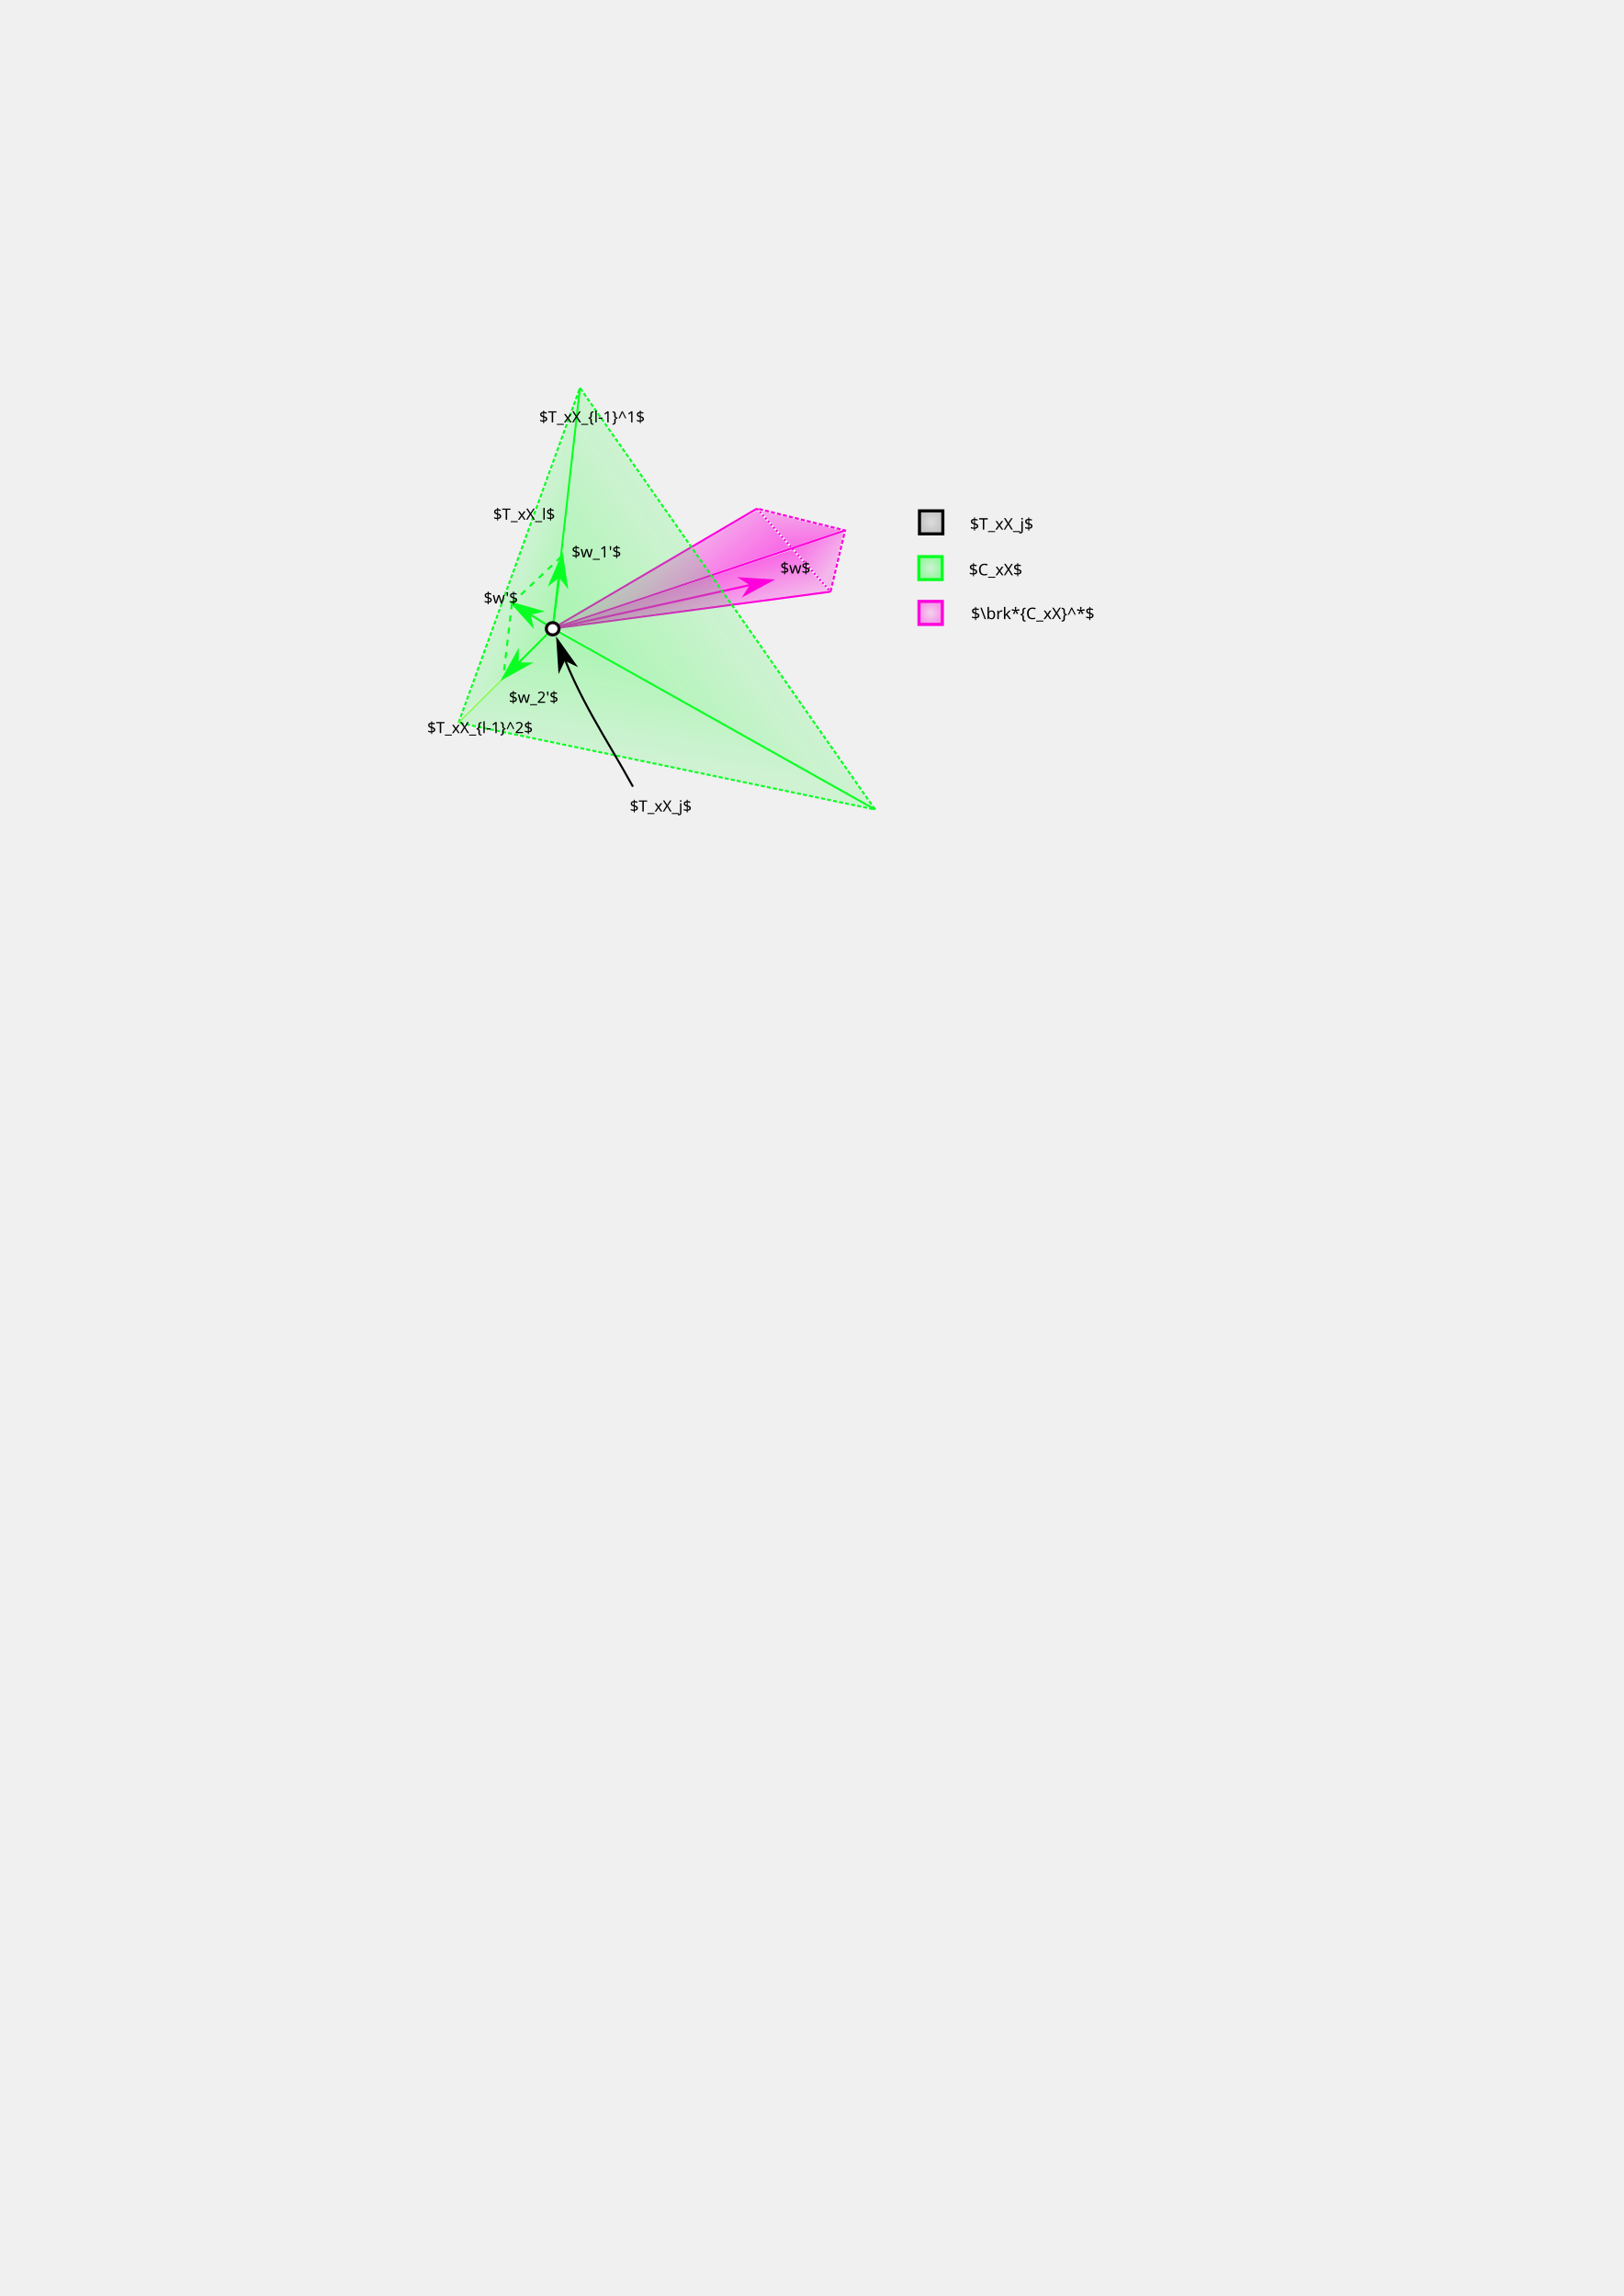
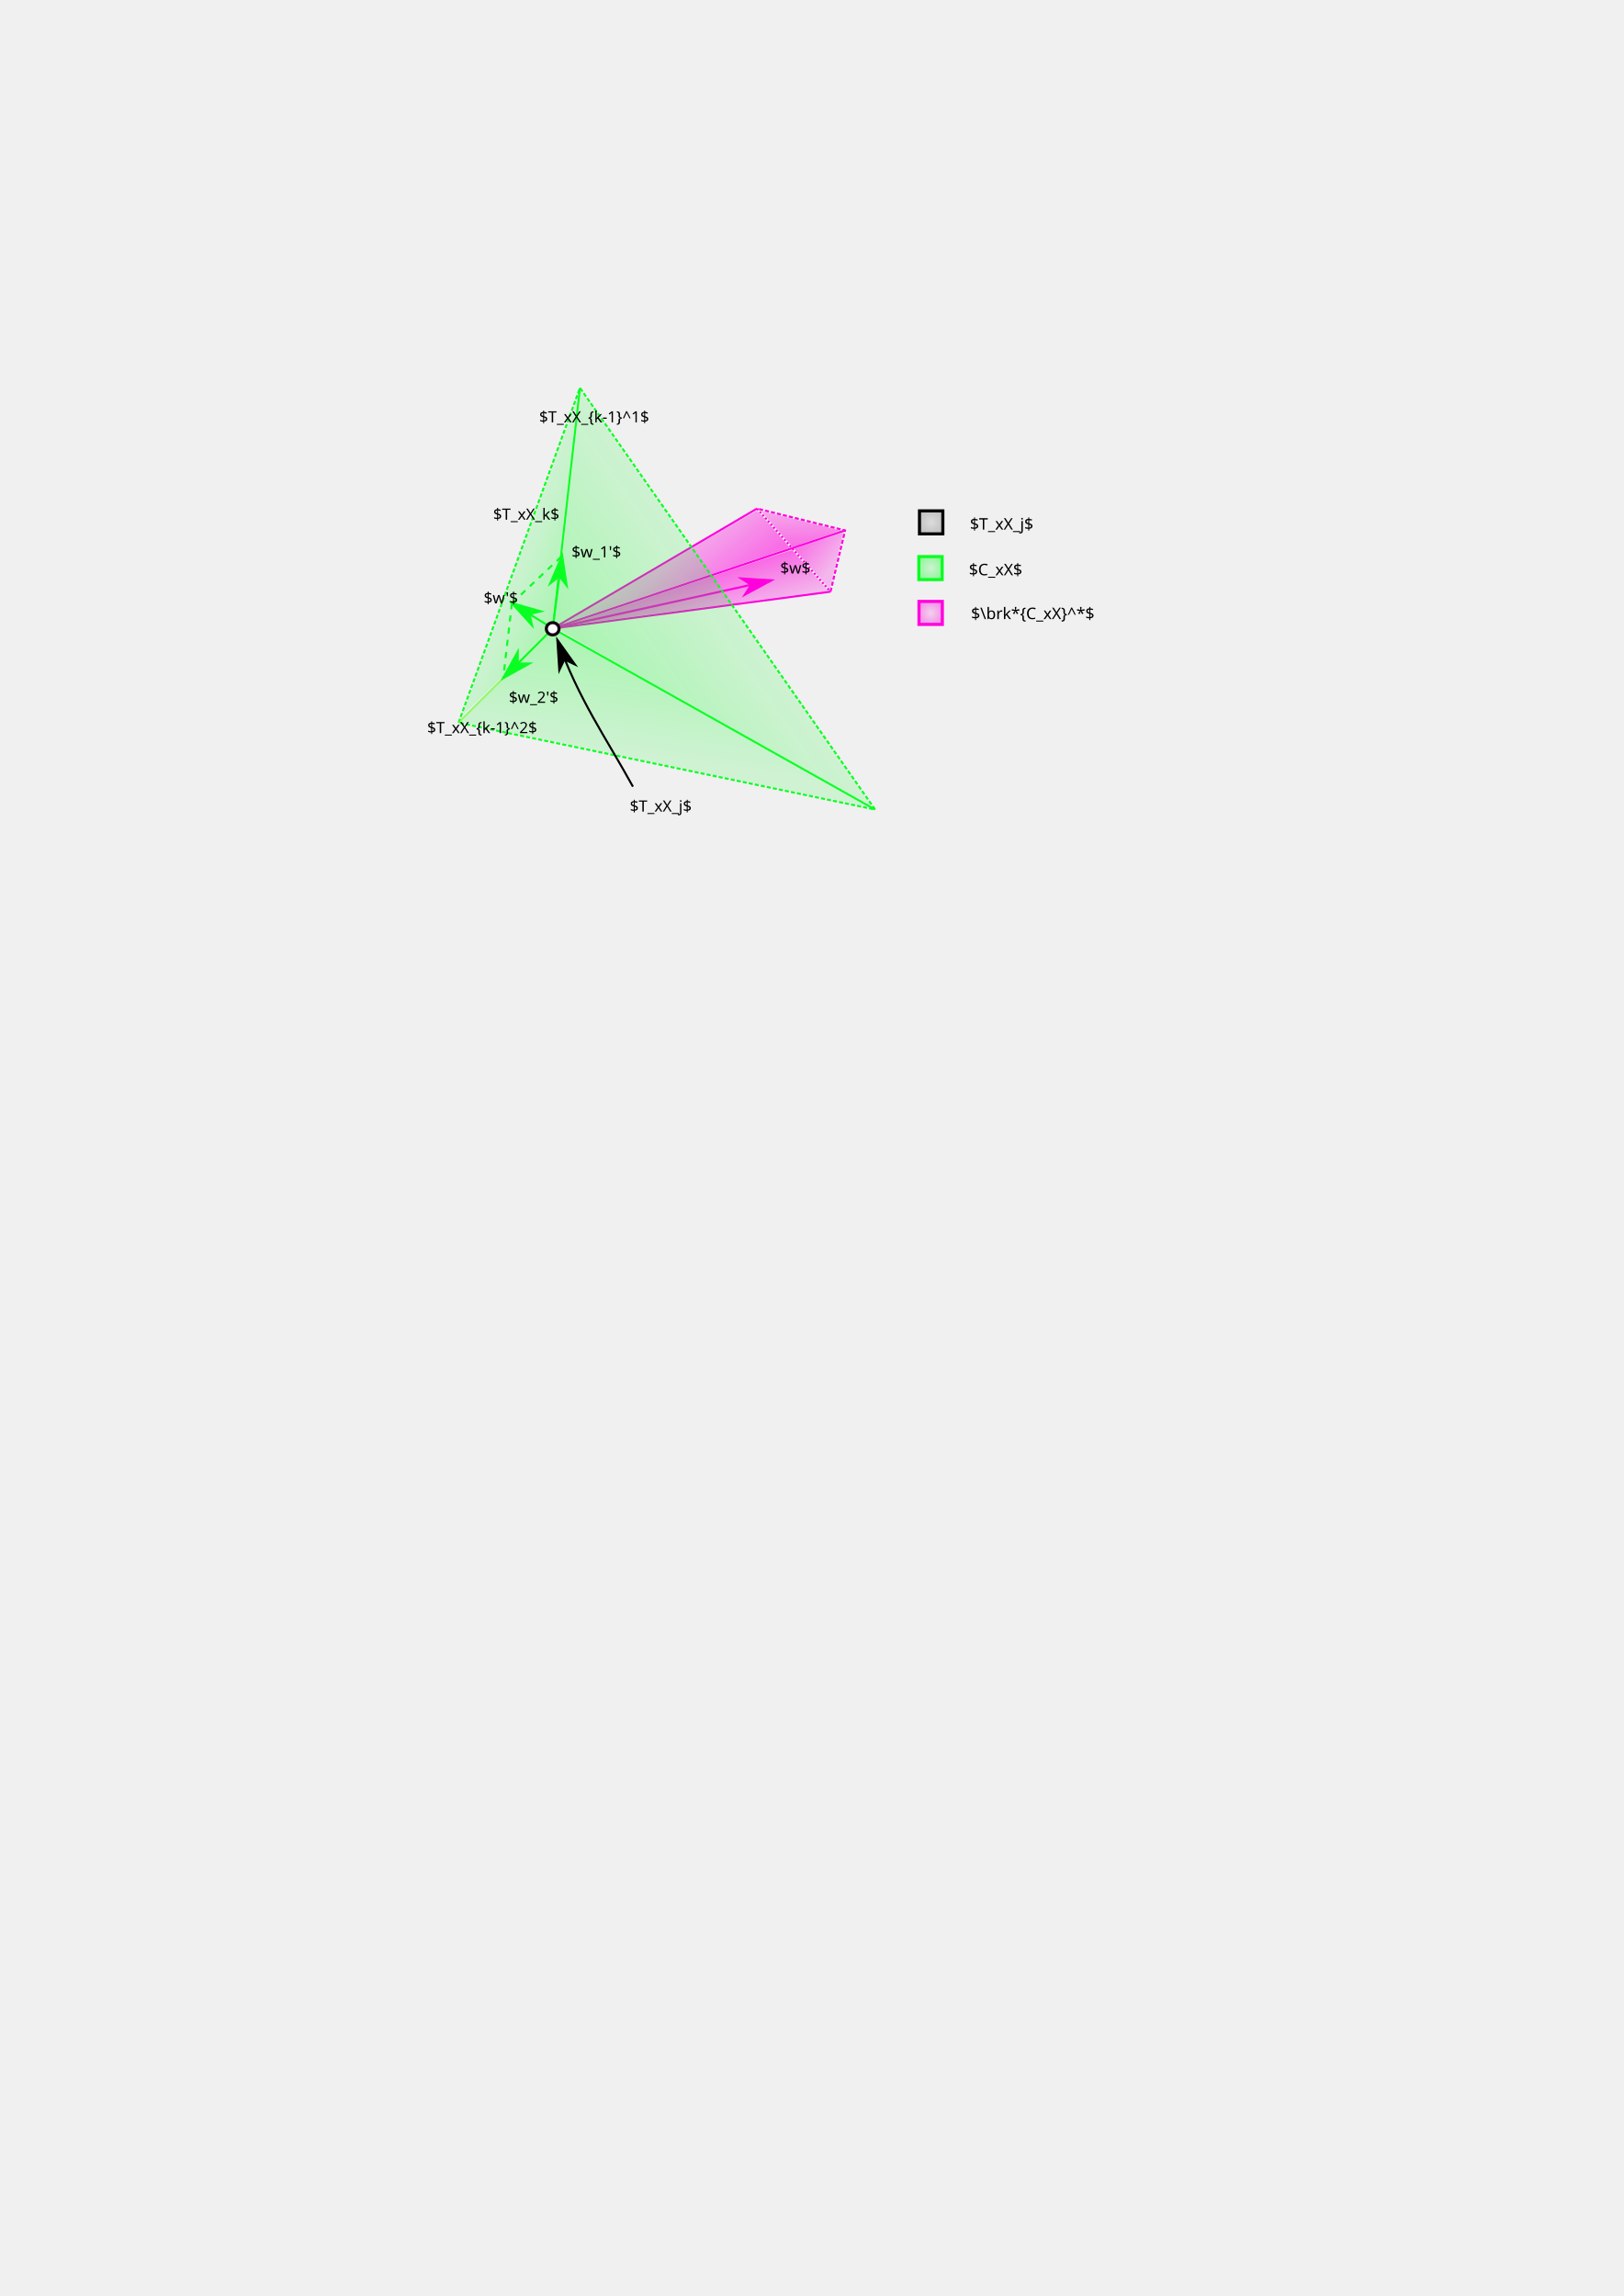
<svg xmlns="http://www.w3.org/2000/svg" xmlns:xlink="http://www.w3.org/1999/xlink" width="210mm" height="297mm" viewBox="0 0 210 297" version="1.1" id="svg1030">
  <defs id="defs1024">
    <linearGradient id="linearGradient2880">
      <stop style="stop-color:#ff00dc;stop-opacity:0.537" offset="0" id="stop2876" />
      <stop style="stop-color:#ff00de;stop-opacity:0.239" offset="1" id="stop2878" />
    </linearGradient>
    <linearGradient id="linearGradient2874">
      <stop style="stop-color:#ff00dc;stop-opacity:0.545" offset="0" id="stop2870" />
      <stop style="stop-color:#ff00de;stop-opacity:0.239" offset="1" id="stop2872" />
    </linearGradient>
    <linearGradient id="linearGradient2862">
      <stop style="stop-color:#ff00dd;stop-opacity:0.585" offset="0" id="stop2858" />
      <stop style="stop-color:#ff00dd;stop-opacity:0.239" offset="1" id="stop2860" />
    </linearGradient>
    <linearGradient id="linearGradient2856">
      <stop id="stop2852" offset="0" style="stop-color:#0aff21;stop-opacity:0.302" />
      <stop id="stop2854" offset="1" style="stop-color:#07ff22;stop-opacity:0.145" />
    </linearGradient>
    <linearGradient id="linearGradient2850">
      <stop style="stop-color:#09ff22;stop-opacity:0.309" offset="0" id="stop2846" />
      <stop style="stop-color:#09ff22;stop-opacity:0.144" offset="1" id="stop2848" />
    </linearGradient>
    <linearGradient id="linearGradient1225">
      <stop id="stop1221" offset="0" style="stop-color:#ff00de;stop-opacity:0.541" />
      <stop id="stop1223" offset="1" style="stop-color:#ff00de;stop-opacity:0.239" />
    </linearGradient>
    <marker style="overflow:visible;" id="marker1364" refX="0.0" refY="0.0" orient="auto">
      <path transform="scale(0.8) rotate(180) translate(12.5,0)" style="fill-rule:evenodd;stroke:#09ff22;stroke-width:1pt;stroke-opacity:1;fill:#09ff22;fill-opacity:1" d="M 0.0,0.0 L 5.0,-5.0 L -12.5,0.0 L 5.0,5.0 L 0.0,0.0 z " id="path1362" />
    </marker>
    <linearGradient id="linearGradient1264">
      <stop style="stop-color:#0aff21;stop-opacity:0.302" offset="0" id="stop1260" />
      <stop style="stop-color:#07ff22;stop-opacity:0.145" offset="1" id="stop1262" />
    </linearGradient>
    <marker style="overflow:visible" id="marker3618" refX="0.0" refY="0.0" orient="auto">
      <path transform="scale(0.8) translate(12.5,0)" style="fill-rule:evenodd;stroke:#09ff22;stroke-width:1pt;stroke-opacity:1;fill:#09ff22;fill-opacity:1" d="M 0.0,0.0 L 5.0,-5.0 L -12.5,0.0 L 5.0,5.0 L 0.0,0.0 z " id="path3616" />
    </marker>
    <marker style="overflow:visible" id="marker3500" refX="0.0" refY="0.0" orient="auto">
      <path transform="scale(0.8) translate(12.5,0)" style="fill-rule:evenodd;stroke:#000000;stroke-width:1pt;stroke-opacity:1;fill:#000000;fill-opacity:1" d="M 0.0,0.0 L 5.0,-5.0 L -12.5,0.0 L 5.0,5.0 L 0.0,0.0 z " id="path3498" />
    </marker>
    <marker style="overflow:visible" id="marker3388" refX="0.0" refY="0.0" orient="auto">
      <path transform="scale(0.8) translate(12.5,0)" style="fill-rule:evenodd;stroke:#000000;stroke-width:1pt;stroke-opacity:1;fill:#000000;fill-opacity:1" d="M 0.0,0.0 L 5.0,-5.0 L -12.5,0.0 L 5.0,5.0 L 0.0,0.0 z " id="path3386" />
    </marker>
    <marker orient="auto" refY="0.0" refX="0.0" id="marker3172" style="overflow:visible;">
      <path id="path3170" d="M 0.0,0.0 L 5.0,-5.0 L -12.5,0.0 L 5.0,5.0 L 0.0,0.0 z " style="fill-rule:evenodd;stroke:#ff00dd;stroke-width:1pt;stroke-opacity:1;fill:#ff00dd;fill-opacity:1" transform="scale(0.8) rotate(180) translate(12.5,0)" />
    </marker>
    <marker orient="auto" refY="0.0" refX="0.0" id="marker3078" style="overflow:visible;">
      <path id="path3076" d="M 0.0,0.0 L 5.0,-5.0 L -12.5,0.0 L 5.0,5.0 L 0.0,0.0 z " style="fill-rule:evenodd;stroke:#09ff22;stroke-width:1pt;stroke-opacity:1;fill:#09ff22;fill-opacity:1" transform="scale(0.8) rotate(180) translate(12.5,0)" />
    </marker>
    <marker orient="auto" refY="0.0" refX="0.0" id="marker2990" style="overflow:visible;">
      <path id="path2988" d="M 0.0,0.0 L 5.0,-5.0 L -12.5,0.0 L 5.0,5.0 L 0.0,0.0 z " style="fill-rule:evenodd;stroke:#000000;stroke-width:1pt;stroke-opacity:1;fill:#000000;fill-opacity:1" transform="scale(0.8) rotate(180) translate(12.5,0)" />
    </marker>
    <marker orient="auto" refY="0.0" refX="0.0" id="marker2908" style="overflow:visible;">
      <path id="path2906" d="M 0.0,0.0 L 5.0,-5.0 L -12.5,0.0 L 5.0,5.0 L 0.0,0.0 z " style="fill-rule:evenodd;stroke:#000000;stroke-width:1pt;stroke-opacity:1;fill:#000000;fill-opacity:1" transform="scale(0.8) rotate(180) translate(12.5,0)" />
    </marker>
    <marker style="overflow:visible;" id="marker2384" refX="0.0" refY="0.0" orient="auto">
      <path transform="scale(0.8) rotate(180) translate(12.5,0)" style="fill-rule:evenodd;stroke:#000000;stroke-width:1pt;stroke-opacity:1;fill:#000000;fill-opacity:1" d="M 0.0,0.0 L 5.0,-5.0 L -12.5,0.0 L 5.0,5.0 L 0.0,0.0 z " id="path2382" />
    </marker>
    <marker style="overflow:visible;" id="marker2314" refX="0.0" refY="0.0" orient="auto">
      <path transform="scale(0.8) rotate(180) translate(12.5,0)" style="fill-rule:evenodd;stroke:#000000;stroke-width:1pt;stroke-opacity:1;fill:#000000;fill-opacity:1" d="M 0.0,0.0 L 5.0,-5.0 L -12.5,0.0 L 5.0,5.0 L 0.0,0.0 z " id="path2312" />
    </marker>
    <marker style="overflow:visible;" id="marker2250" refX="0.0" refY="0.0" orient="auto">
      <path transform="scale(0.8) rotate(180) translate(12.5,0)" style="fill-rule:evenodd;stroke:#000000;stroke-width:1pt;stroke-opacity:1;fill:#000000;fill-opacity:1" d="M 0.0,0.0 L 5.0,-5.0 L -12.5,0.0 L 5.0,5.0 L 0.0,0.0 z " id="path2248" />
    </marker>
    <marker style="overflow:visible;" id="marker2192" refX="0.0" refY="0.0" orient="auto">
      <path transform="scale(0.8) rotate(180) translate(12.5,0)" style="fill-rule:evenodd;stroke:#000000;stroke-width:1pt;stroke-opacity:1;fill:#000000;fill-opacity:1" d="M 0.0,0.0 L 5.0,-5.0 L -12.5,0.0 L 5.0,5.0 L 0.0,0.0 z " id="path2190" />
    </marker>
    <marker style="overflow:visible;" id="marker2140" refX="0.0" refY="0.0" orient="auto">
      <path transform="scale(0.8) rotate(180) translate(12.5,0)" style="fill-rule:evenodd;stroke:#000000;stroke-width:1pt;stroke-opacity:1;fill:#000000;fill-opacity:1" d="M 0.0,0.0 L 5.0,-5.0 L -12.5,0.0 L 5.0,5.0 L 0.0,0.0 z " id="path2138" />
    </marker>
    <marker style="overflow:visible;" id="marker2094" refX="0.0" refY="0.0" orient="auto">
      <path transform="scale(0.8) rotate(180) translate(12.5,0)" style="fill-rule:evenodd;stroke:#000000;stroke-width:1pt;stroke-opacity:1;fill:#000000;fill-opacity:1" d="M 0.0,0.0 L 5.0,-5.0 L -12.5,0.0 L 5.0,5.0 L 0.0,0.0 z " id="path2092" />
    </marker>
    <marker style="overflow:visible;" id="marker2054" refX="0.0" refY="0.0" orient="auto">
      <path transform="scale(0.8) rotate(180) translate(12.5,0)" style="fill-rule:evenodd;stroke:#000000;stroke-width:1pt;stroke-opacity:1;fill:#000000;fill-opacity:1" d="M 0.0,0.0 L 5.0,-5.0 L -12.5,0.0 L 5.0,5.0 L 0.0,0.0 z " id="path2052" />
    </marker>
    <marker style="overflow:visible;" id="marker2020" refX="0.0" refY="0.0" orient="auto">
      <path transform="scale(0.8) rotate(180) translate(12.5,0)" style="fill-rule:evenodd;stroke:#000000;stroke-width:1pt;stroke-opacity:1;fill:#000000;fill-opacity:1" d="M 0.0,0.0 L 5.0,-5.0 L -12.5,0.0 L 5.0,5.0 L 0.0,0.0 z " id="path2018" />
    </marker>
    <marker style="overflow:visible;" id="marker1992" refX="0.0" refY="0.0" orient="auto">
      <path transform="scale(0.8) rotate(180) translate(12.5,0)" style="fill-rule:evenodd;stroke:#000000;stroke-width:1pt;stroke-opacity:1;fill:#000000;fill-opacity:1" d="M 0.0,0.0 L 5.0,-5.0 L -12.5,0.0 L 5.0,5.0 L 0.0,0.0 z " id="path1990" />
    </marker>
    <marker style="overflow:visible;" id="marker1970" refX="0.0" refY="0.0" orient="auto">
      <path transform="scale(0.8) rotate(180) translate(12.5,0)" style="fill-rule:evenodd;stroke:#000000;stroke-width:1pt;stroke-opacity:1;fill:#000000;fill-opacity:1" d="M 0.0,0.0 L 5.0,-5.0 L -12.5,0.0 L 5.0,5.0 L 0.0,0.0 z " id="path1968" />
    </marker>
    <linearGradient xlink:href="#linearGradient2850" id="linearGradient1266" x1="294.639" y1="270.738" x2="384.105" y2="208.625" gradientUnits="userSpaceOnUse" gradientTransform="matrix(0.1894677,0,0,0.1894677,15.73348,29.93961)" />
    <linearGradient xlink:href="#linearGradient2856" id="linearGradient1278" x1="294.385" y1="271.894" x2="283.847" y2="346.606" gradientUnits="userSpaceOnUse" gradientTransform="matrix(0.1894677,0,0,0.1894677,15.73348,29.93961)" />
    <linearGradient xlink:href="#linearGradient1264" id="linearGradient1286" x1="294.639" y1="270.738" x2="258.371" y2="257.112" gradientUnits="userSpaceOnUse" gradientTransform="matrix(0.1894677,0,0,0.1894677,15.73348,29.93961)" />
    <linearGradient xlink:href="#linearGradient2874" id="linearGradient1208" x1="389.441" y1="266.085" x2="405.774" y2="278.712" gradientUnits="userSpaceOnUse" />
    <linearGradient xlink:href="#linearGradient2880" id="linearGradient1210" x1="391.243" y1="266.949" x2="390.301" y2="244.473" gradientUnits="userSpaceOnUse" />
    <linearGradient xlink:href="#linearGradient1225" id="linearGradient1212" x1="362.805" y1="281.113" x2="341.771" y2="254.64" gradientUnits="userSpaceOnUse" />
    <linearGradient xlink:href="#linearGradient2862" id="linearGradient1214" x1="356.668" y1="276.775" x2="363.623" y2="299.717" gradientUnits="userSpaceOnUse" />
    <radialGradient xlink:href="#linearGradient899" id="radialGradient893-3-3" cx="122.171" cy="81.563" fx="122.171" fy="81.563" r="2.844" gradientTransform="matrix(0.5571564,0,0,0.5516924,52.27707,28.48918)" gradientUnits="userSpaceOnUse" />
    <linearGradient id="linearGradient899">
      <stop id="stop895" offset="0" style="stop-color:#09ff22;stop-opacity:0.149" />
      <stop id="stop897" offset="1" style="stop-color:#09ff22;stop-opacity:0.399" />
    </linearGradient>
    <radialGradient xlink:href="#linearGradient905" id="radialGradient893-3" cx="122.171" cy="81.563" fx="122.171" fy="81.563" r="2.844" gradientTransform="matrix(0.5571564,0,0,0.5516924,52.29771,34.28605)" gradientUnits="userSpaceOnUse" />
    <linearGradient id="linearGradient905">
      <stop id="stop901" offset="0" style="stop-color:#ff00db;stop-opacity:0.128" />
      <stop id="stop903" offset="1" style="stop-color:#ff00dd;stop-opacity:0.388" />
    </linearGradient>
    <radialGradient xlink:href="#linearGradient891" id="radialGradient893" cx="122.171" cy="81.563" fx="122.171" fy="81.563" r="2.844" gradientTransform="matrix(0.5571564,0,0,0.5516924,52.36215,22.57271)" gradientUnits="userSpaceOnUse" />
    <linearGradient id="linearGradient891">
      <stop style="stop-color:#000000;stop-opacity:0.085" offset="0" id="stop887" />
      <stop style="stop-color:#000000;stop-opacity:0.191" offset="1" id="stop889" />
    </linearGradient>
  </defs>
  <g id="layer1" style="display:inline">
    <path style="display:inline;fill:none;stroke:#ff00dd;stroke-width:0.265px;stroke-linecap:butt;stroke-linejoin:miter;stroke-opacity:1" d="m 107.41,76.535 -35.919,4.768 37.805,-12.689" id="path1230" />
    <path style="display:inline;fill:none;stroke:#ff00dd;stroke-width:0.265;stroke-linecap:butt;stroke-linejoin:miter;stroke-miterlimit:4;stroke-dasharray:0.53, 0.265;stroke-dashoffset:0;stroke-opacity:1" d="m 107.41,76.535 1.886,-7.921 -11.386,-2.828" id="path1234" />
    <path style="display:inline;fill:none;stroke:#ff00dd;stroke-width:0.265;stroke-linecap:butt;stroke-linejoin:miter;stroke-miterlimit:4;stroke-dasharray:0.265, 0.265;stroke-dashoffset:0;stroke-opacity:1" d="m 97.91,65.786 9.5,10.749" id="path1236" />
    <path style="display:inline;fill:none;stroke:#ff00dd;stroke-width:0.265;stroke-linecap:butt;stroke-linejoin:miter;stroke-miterlimit:4;stroke-dasharray:none;stroke-dashoffset:0;stroke-opacity:1" d="M 71.491,81.303 97.91,65.786" id="path1240" />
    <path style="opacity:1;fill:url(#linearGradient1212);fill-opacity:1;stroke:none;stroke-width:1.002;stroke-miterlimit:4;stroke-dasharray:1.002, 1.002;stroke-dashoffset:0;stroke-opacity:1" d="m 276.315,304.407 c 0.073,-0.073 21.142,-12.471 46.82,-27.552 30.295,-17.792 46.793,-27.344 46.988,-27.205 0.459,0.328 16.061,18.043 15.96,18.122 -0.166,0.131 -109.452,36.767 -109.676,36.767 -0.123,0 -0.165,-0.059 -0.092,-0.132 z" id="path1194" transform="scale(0.2645833)" />
    <path style="opacity:1;fill:url(#linearGradient1210);fill-opacity:1;stroke:none;stroke-width:1.002;stroke-miterlimit:4;stroke-dasharray:1.002, 1.002;stroke-dashoffset:0;stroke-opacity:1" d="m 379.668,258.667 c -4.246,-4.801 -7.674,-8.775 -7.617,-8.832 0.095,-0.095 38.548,9.399 38.706,9.556 0.039,0.039 -5.203,1.856 -11.649,4.038 l -11.72,3.967 z" id="path1196" transform="scale(0.2645833)" />
    <path style="opacity:1;fill:url(#linearGradient1208);fill-opacity:1;stroke:none;stroke-width:1.002;stroke-miterlimit:4;stroke-dasharray:1.002, 1.002;stroke-dashoffset:0;stroke-opacity:1" d="m 396.809,278.081 -8.631,-9.78 11.897,-3.973 c 6.544,-2.185 11.948,-3.922 12.009,-3.861 0.146,0.146 -6.331,27.407 -6.51,27.4 -0.075,-0.003 -4.02,-4.407 -8.766,-9.786 z" id="path1198" transform="scale(0.2645833)" />
    <path style="opacity:1;fill:url(#linearGradient1214);fill-opacity:1;stroke:none;stroke-width:1.002;stroke-miterlimit:4;stroke-dasharray:1.002, 1.002;stroke-dashoffset:0;stroke-opacity:1" d="m 277.024,305.638 c 0.208,-0.09 25.038,-8.439 55.177,-18.555 42.997,-14.43 54.863,-18.325 55.099,-18.082 0.971,0.999 17.456,19.765 17.406,19.815 -0.059,0.059 -124.684,16.614 -126.924,16.861 -0.625,0.069 -0.966,0.051 -0.758,-0.038 z" id="path1200" transform="scale(0.2645833)" />
  </g>
  <g id="layer4" style="display:inline">
    <path style="fill:none;stroke:#ff00dd;stroke-width:0.265;stroke-linecap:butt;stroke-linejoin:miter;stroke-miterlimit:4;stroke-dasharray:none;stroke-opacity:1;marker-end:url(#marker3172)" d="M 71.491,81.303 99.75,75.071" id="path1326" />
    <text xml:space="preserve" style="font-style:normal;font-weight:normal;font-size:2.822px;line-height:1.25;font-family:sans-serif;letter-spacing:0px;word-spacing:0px;fill:#000000;fill-opacity:1;stroke:none;stroke-width:0.265" x="77.296" y="72.86" id="text2613">
      <tspan id="tspan2611" x="77.296" y="75.357" style="stroke-width:0.265" />
    </text>
  </g>
  <g id="layer2" style="display:inline">
    <path style="display:inline;fill:none;stroke:#09ff22;stroke-width:0.265;stroke-linecap:butt;stroke-linejoin:miter;stroke-miterlimit:4;stroke-dasharray:0.53, 0.265;stroke-dashoffset:0;stroke-opacity:1" d="M 59.311,93.483 75.01,50.176 113.174,104.715 59.311,93.483" id="path1238" />
  </g>
  <g id="layer3" style="display:inline">
    <path style="display:inline;fill:none;stroke:#09ff22;stroke-width:0.265px;stroke-linecap:butt;stroke-linejoin:miter;stroke-opacity:1" d="M 113.174,104.715 71.491,81.303 75.01,50.176" id="path1228" />
    <path style="display:inline;fill:none;stroke:#57fd17;stroke-width:0.265px;stroke-linecap:butt;stroke-linejoin:miter;stroke-opacity:0.6" d="M 59.311,93.483 71.491,81.303" id="path1232" />
    <path style="opacity:1;fill:url(#linearGradient1266);fill-opacity:1;stroke:none;stroke-width:0.4;stroke-miterlimit:4;stroke-dasharray:none;stroke-dashoffset:0;stroke-opacity:1" d="M 92.081,92.723 C 74.972,83.102 71.774,81.258 71.741,80.994 c -0.022,-0.172 0.724,-7.062 1.658,-15.312 0.933,-8.25 1.697,-15.031 1.697,-15.069 0,-0.056 37.123,52.932 37.418,53.41 0.047,0.076 0.036,0.133 -0.024,0.127 -0.06,-0.006 -9.245,-5.149 -20.41,-11.428 z" id="path1258" />
    <path style="opacity:1;fill:url(#linearGradient1278);fill-opacity:1;stroke:none;stroke-width:0.4;stroke-miterlimit:4;stroke-dasharray:none;stroke-dashoffset:0;stroke-opacity:1" d="m 109.877,103.895 c -0.93,-0.202 -12.593,-2.639 -25.916,-5.415 -13.324,-2.777 -24.253,-5.073 -24.287,-5.102 -0.034,-0.03 2.615,-2.724 5.887,-5.988 l 5.949,-5.935 19.826,11.144 c 10.905,6.129 20.04,11.267 20.3,11.418 0.618,0.358 0.374,0.341 -1.759,-0.122 z" id="path1268" />
    <path style="opacity:1;fill:url(#linearGradient1286);fill-opacity:1;stroke:none;stroke-width:0.4;stroke-miterlimit:4;stroke-dasharray:none;stroke-dashoffset:0;stroke-opacity:1" d="m 59.831,92.523 c 0.278,-0.906 14.799,-40.845 14.822,-40.768 0.017,0.055 -0.717,6.695 -1.631,14.756 l -1.661,14.656 -5.797,5.779 c -3.188,3.179 -5.769,5.688 -5.734,5.576 z" id="path1270" />
    <text xml:space="preserve" style="font-style:normal;font-weight:normal;font-size:2.07px;line-height:1.25;font-family:sans-serif;letter-spacing:0px;word-spacing:0px;display:inline;fill:#000000;fill-opacity:1;stroke:none;stroke-width:0.265" x="125.423" y="68.525" id="text1312-6" transform="scale(1.00017,0.9998304)">
      <tspan id="tspan1310-2" x="125.423" y="68.525" style="stroke-width:0.265">$T_xX_j$</tspan>
    </text>
    <text xml:space="preserve" style="font-style:normal;font-weight:normal;font-size:2.07px;line-height:1.25;font-family:sans-serif;letter-spacing:0px;word-spacing:0px;display:inline;fill:#000000;fill-opacity:1;stroke:none;stroke-width:0.265" x="125.567" y="80.105" id="text1320-9" transform="scale(1.00017,0.9998304)">
      <tspan id="tspan1318-1" x="125.567" y="80.105" style="stroke-width:0.265">$\brk*{C_xX}^*$</tspan>
    </text>
    <text xml:space="preserve" style="font-style:normal;font-weight:normal;font-size:2.07px;line-height:1.25;font-family:sans-serif;letter-spacing:0px;word-spacing:0px;display:inline;fill:#000000;fill-opacity:1;stroke:none;stroke-width:0.265" x="125.288" y="74.431" id="text1324-2" transform="scale(1.00017,0.9998304)">
      <tspan id="tspan1322-7" x="125.288" y="74.431" style="stroke-width:0.265">$C_xX$</tspan>
    </text>
    <rect style="display:inline;opacity:1;fill:url(#radialGradient893);fill-opacity:1;stroke:#000000;stroke-width:0.4;stroke-miterlimit:4;stroke-dasharray:none;stroke-dashoffset:0;stroke-opacity:1" id="rect885" width="3.022" height="2.977" x="118.92" y="66.082" />
    <rect style="display:inline;opacity:1;fill:url(#radialGradient893-3);fill-opacity:1;stroke:#ff00dd;stroke-width:0.4;stroke-miterlimit:4;stroke-dasharray:none;stroke-dashoffset:0;stroke-opacity:1" id="rect885-5" width="3.022" height="2.977" x="118.855" y="77.795" />
    <rect style="display:inline;opacity:1;fill:url(#radialGradient893-3-3);fill-opacity:1;stroke:#09ff22;stroke-width:0.4;stroke-miterlimit:4;stroke-dasharray:none;stroke-dashoffset:0;stroke-opacity:1" id="rect885-5-2" width="3.022" height="2.977" x="118.835" y="71.998" />
  </g>
  <g id="layer5" style="display:inline">
    <path style="fill:none;stroke:#09ff22;stroke-width:0.265px;stroke-linecap:butt;stroke-linejoin:miter;stroke-opacity:1;marker-end:url(#marker3078)" d="M 71.491,81.303 66.213,78.024" id="path1328" />
    <path style="fill:none;stroke:#09ff22;stroke-width:0.265px;stroke-linecap:butt;stroke-linejoin:miter;stroke-opacity:1;marker-start:url(#marker3618);marker-end:url(#marker1364)" d="m 72.702,71.905 -1.211,9.398 -6.409,6.409" id="path1330" />
    <path style="fill:none;stroke:#09ff22;stroke-width:0.265;stroke-linecap:butt;stroke-linejoin:miter;stroke-miterlimit:4;stroke-dasharray:0.795, 0.795;stroke-dashoffset:0;stroke-opacity:1" d="m 66.213,78.024 6.489,-6.12" id="path2284" />
    <path style="fill:none;stroke:#09ff22;stroke-width:0.265;stroke-linecap:butt;stroke-linejoin:miter;stroke-miterlimit:4;stroke-dasharray:0.795, 0.795;stroke-dashoffset:0;stroke-opacity:1" d="m 66.213,78.024 -1.131,9.688" id="path2286" />
    <text xml:space="preserve" style="font-style:normal;font-weight:normal;font-size:2.021px;line-height:1.25;font-family:sans-serif;letter-spacing:0px;word-spacing:0px;display:inline;fill:#000000;fill-opacity:1;stroke:none;stroke-width:0.265" x="62.559" y="78.055" id="text2569">
      <tspan id="tspan2567" x="62.559" y="78.055" style="stroke-width:0.265">$w'$</tspan>
    </text>
    <text xml:space="preserve" style="font-style:normal;font-weight:normal;font-size:2.021px;line-height:1.25;font-family:sans-serif;letter-spacing:0px;word-spacing:0px;display:inline;fill:#000000;fill-opacity:1;stroke:none;stroke-width:0.265" x="63.777" y="67.228" id="text2585">
-       <tspan id="tspan2583" x="63.777" y="67.228" style="stroke-width:0.265">$T_xX_l$</tspan>
+       <tspan id="tspan2583" x="63.777" y="67.228" style="stroke-width:0.265">$T_xX_k$</tspan>
    </text>
    <text xml:space="preserve" style="font-style:normal;font-weight:normal;font-size:2.021px;line-height:1.25;font-family:sans-serif;letter-spacing:0px;word-spacing:0px;display:inline;fill:#000000;fill-opacity:1;stroke:none;stroke-width:0.265" x="55.251" y="94.836" id="text2593">
-       <tspan id="tspan2591" x="55.251" y="94.836" style="stroke-width:0.265">$T_xX_{l-1}^2$</tspan>
+       <tspan id="tspan2591" x="55.251" y="94.836" style="stroke-width:0.265">$T_xX_{k-1}^2$</tspan>
    </text>
    <text xml:space="preserve" style="font-style:normal;font-weight:normal;font-size:2.021px;line-height:1.25;font-family:sans-serif;letter-spacing:0px;word-spacing:0px;display:inline;fill:#000000;fill-opacity:1;stroke:none;stroke-width:0.265" x="69.732" y="54.642" id="text2589">
-       <tspan id="tspan2587" x="69.732" y="54.642" style="stroke-width:0.265">$T_xX_{l-1}^1$</tspan>
+       <tspan id="tspan2587" x="69.732" y="54.642" style="stroke-width:0.265">$T_xX_{k-1}^1$</tspan>
    </text>
    <text xml:space="preserve" style="font-style:normal;font-weight:normal;font-size:2.021px;line-height:1.25;font-family:sans-serif;letter-spacing:0px;word-spacing:0px;display:inline;fill:#000000;fill-opacity:1;stroke:none;stroke-width:0.265" x="100.915" y="74.188" id="text2581">
      <tspan id="tspan2579" x="100.915" y="74.188" style="stroke-width:0.265">$w$</tspan>
    </text>
    <text xml:space="preserve" style="font-style:normal;font-weight:normal;font-size:2.021px;line-height:1.25;font-family:sans-serif;letter-spacing:0px;word-spacing:0px;display:inline;fill:#000000;fill-opacity:1;stroke:none;stroke-width:0.265" x="65.807" y="90.911" id="text2577">
      <tspan id="tspan2575" x="65.807" y="90.911" style="stroke-width:0.265">$w_2'$</tspan>
    </text>
    <text xml:space="preserve" style="font-style:normal;font-weight:normal;font-size:2.021px;line-height:1.25;font-family:sans-serif;letter-spacing:0px;word-spacing:0px;display:inline;fill:#000000;fill-opacity:1;stroke:none;stroke-width:0.265" x="73.927" y="72.1" id="text2573">
      <tspan id="tspan2571" x="73.927" y="72.1" style="stroke-width:0.265">$w_1'$</tspan>
    </text>
    <text xml:space="preserve" style="font-style:normal;font-weight:normal;font-size:2.021px;line-height:1.25;font-family:sans-serif;letter-spacing:0px;word-spacing:0px;fill:#000000;fill-opacity:1;stroke:none;stroke-width:0.265" x="81.453" y="104.981" id="text2617">
      <tspan id="tspan2615" x="81.453" y="104.981" style="stroke-width:0.265">$T_xX_j$</tspan>
    </text>
    <path style="fill:none;stroke:#000000;stroke-width:0.265px;stroke-linecap:butt;stroke-linejoin:miter;stroke-opacity:1;marker-end:url(#marker2990)" d="M 81.859,101.757 C 78.411,95.479 74.838,90.489 72.096,82.801" id="path2639" />
    <ellipse style="display:inline;opacity:1;fill:#ffffff;fill-opacity:1;stroke:#120611;stroke-width:0.4;stroke-miterlimit:4;stroke-dasharray:none;stroke-dashoffset:0;stroke-opacity:1" id="path889" cx="71.48" cy="81.336" rx="0.82" ry="0.793" />
  </g>
</svg>
